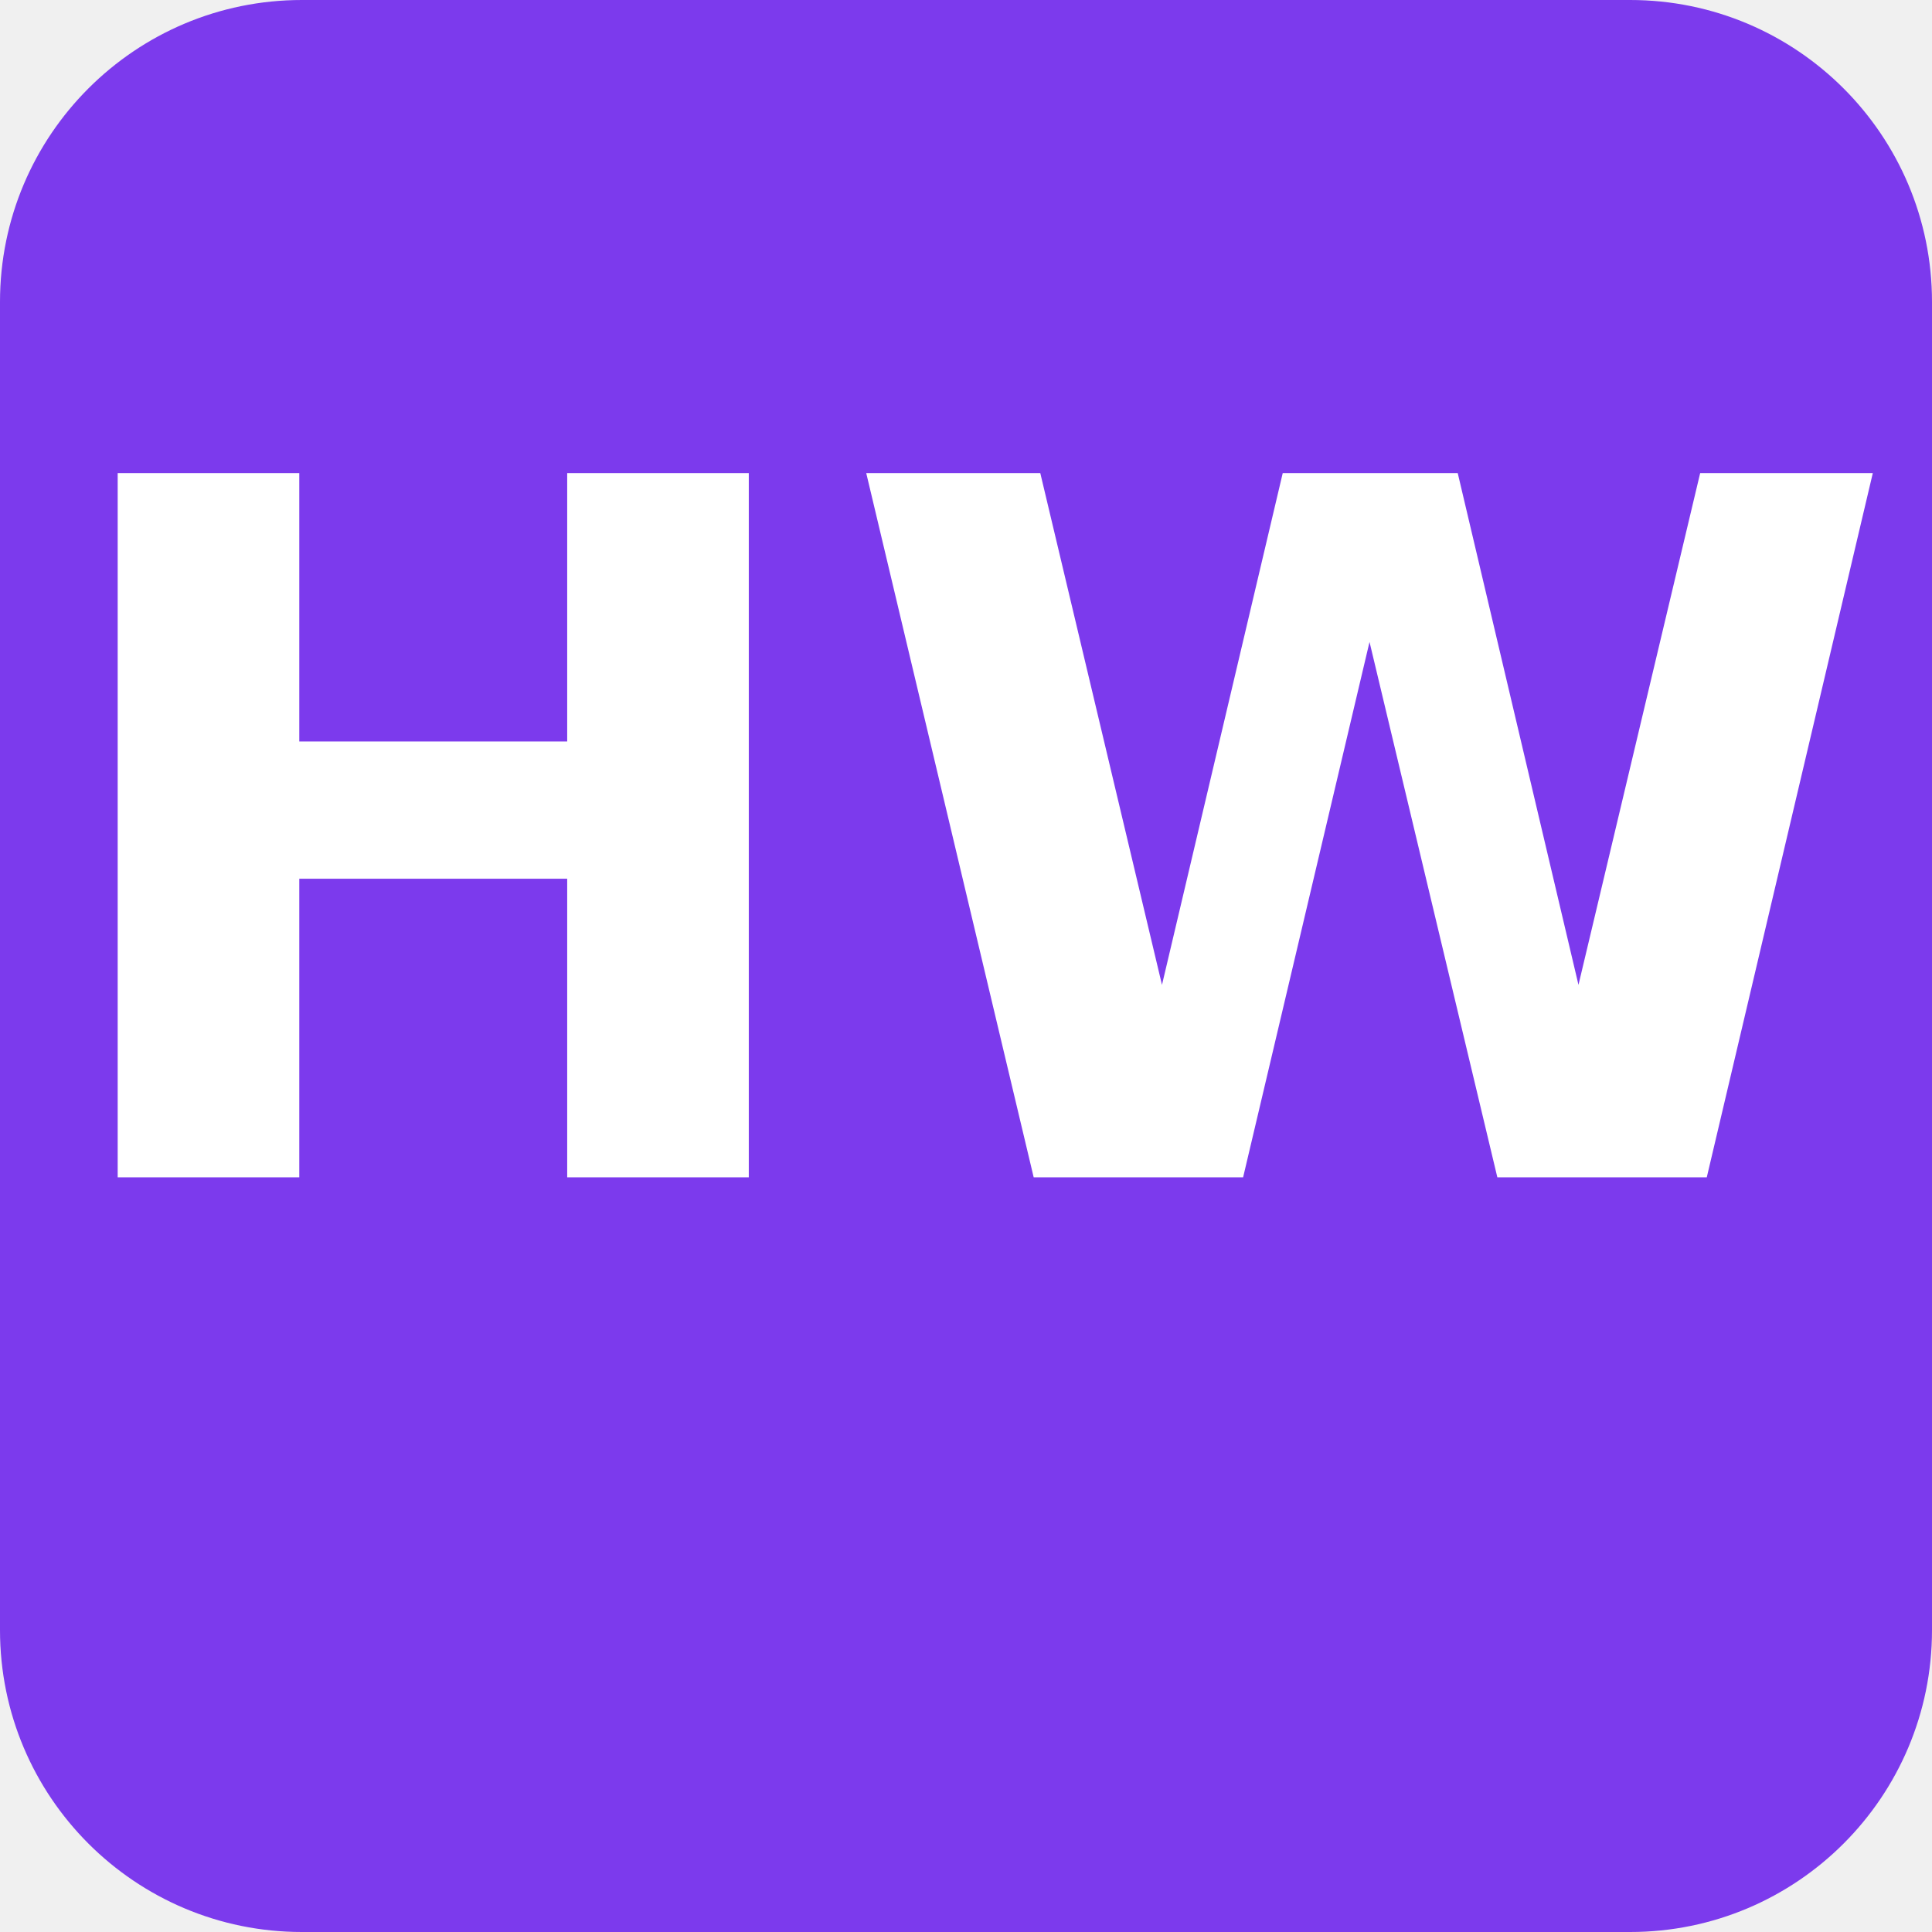
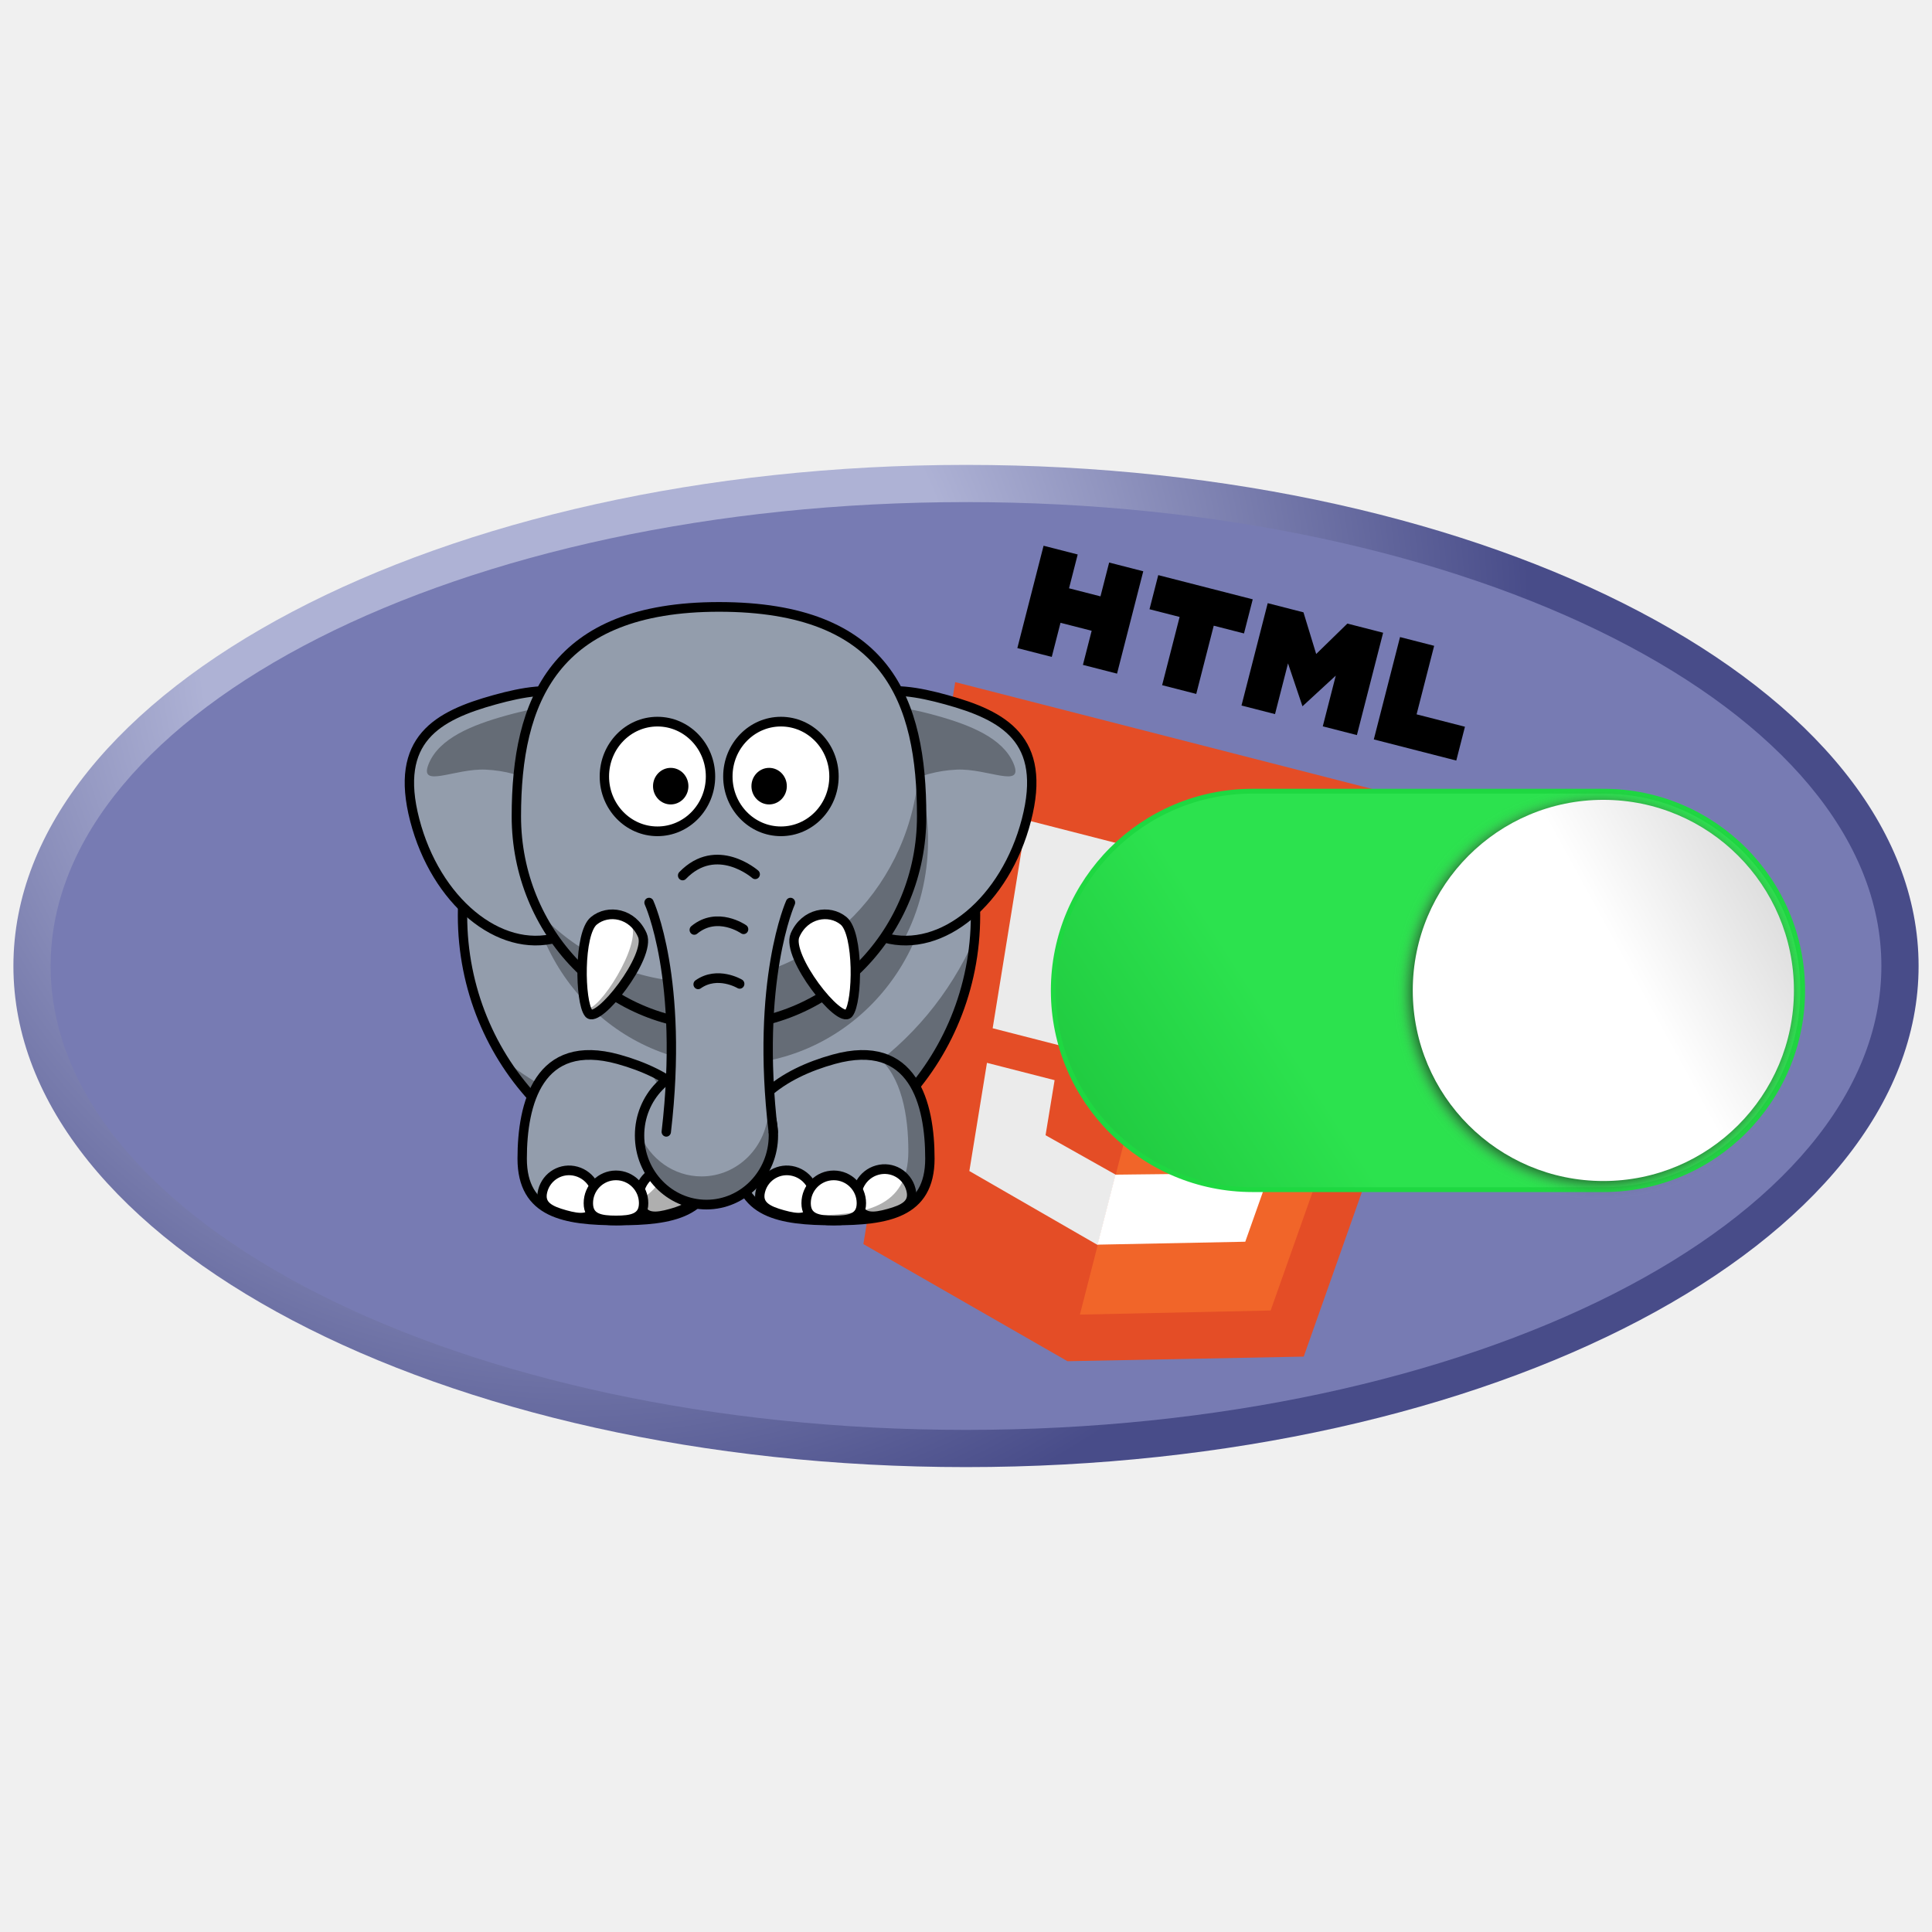
- <svg xmlns="http://www.w3.org/2000/svg" viewBox="0 0 128 128" width="128" height="128">
-   <rect width="128" height="128" rx="20" fill="#7C3AED" />
-   <text x="64" y="78" font-family="DejaVu Sans,sans-serif" font-size="64" font-weight="bold" text-anchor="middle" fill="white">HW</text>
+ <svg xmlns="http://www.w3.org/2000/svg" xmlns:xlink="http://www.w3.org/1999/xlink" id="svg3430" width="500" height="500" viewBox="0 0 500 500.001" version="1.1">
+   <defs id="defs3434">
+     <clipPath id="clipPath3444">
+       <path id="path3446" d="M 11.52,162 C 11.52,81.677 135.307,16.56 288,16.56 440.693,16.56 564.48,81.678 564.48,162 564.48,242.322 440.693,307.44 288,307.44 135.307,307.44 11.52,242.32 11.52,162" />
+     </clipPath>
+     <radialGradient id="radialGradient3452" cx="0" cy="0" r="1" fx="0" fy="0" gradientTransform="matrix(363.06,0,0,-363.06,177.52,256.31)" gradientUnits="userSpaceOnUse" spreadMethod="pad">
+       <stop id="stop3454" offset="0" stop-color="#aeb2d5" />
+       <stop id="stop3456" offset="0.3" stop-color="#aeb2d5" />
+       <stop id="stop3458" offset="0.75" stop-color="#484c89" />
+       <stop id="stop3460" offset="1" stop-color="#484c89" />
+     </radialGradient>
+     <clipPath id="clipPath3468">
+       <path id="path3470" d="M 0,324 H 576 V 0 H 0 Z" />
+     </clipPath>
+     <clipPath id="clipPath3480">
+       <path id="path3482" d="M 0,324 H 576 V 0 H 0 Z" />
+     </clipPath>
+     <linearGradient id="linearGradient3839" y2="547.42" gradientUnits="userSpaceOnUse" x2="136.55" gradientTransform="translate(0,-112.14)" y1="511.56" x1="192.37">
+       <stop id="stop3835" style="stop-color:#2ce24e" offset="0" />
+       <stop id="stop3837" style="stop-color:#1abe39" offset="1" />
+     </linearGradient>
+     <filter id="filter3803" color-interpolation-filters="sRGB" x="-0.042" y="-0.042" width="1.085" height="1.085">
+       <feGaussianBlur id="feGaussianBlur3805" stdDeviation="1.243" />
+     </filter>
+     <linearGradient xlink:href="#linearGradient3815" id="linearGradient3007" gradientUnits="userSpaceOnUse" x1="117.45" y1="372.56" x2="174.52" y2="403.84" />
+     <linearGradient id="linearGradient3815">
+       <stop id="stop3817" style="stop-color:#ffffff" offset="0" />
+       <stop id="stop3819" style="stop-color:#c2c2c2" offset="1" />
+     </linearGradient>
+   </defs>
+   <g id="g3476" transform="matrix(1.25,0,0,-1.25,-4.4,394.3)">
+     <g id="g1" transform="matrix(0.7133395,0,0,0.7133395,-1.921843,-0.1212604)">
+       <g id="g3440">
+         <g clip-path="url(#clipPath3444)" id="g3442">
+           <g id="g3448">
+             <g id="g3450">
+               <path style="fill:url(#radialGradient3452)" d="M 11.52,162 C 11.52,81.677 135.307,16.56 288,16.56 440.693,16.56 564.48,81.678 564.48,162 564.48,242.322 440.693,307.44 288,307.44 135.307,307.44 11.52,242.32 11.52,162" id="path3462" />
+             </g>
+           </g>
+         </g>
+       </g>
+       <g id="g3464">
+         <g clip-path="url(#clipPath3468)" id="g3466">
+           <g transform="translate(288,27.36)" id="g3472">
+             <path style="fill:#777bb3" d="M 0,0 C 146.73,0 265.68,60.28 265.68,134.64 265.68,209 146.73,269.283 0,269.283 c -146.73,0 -265.68,-60.282 -265.68,-134.64 C -265.68,60.28 -146.73,0 0,0" id="path3474" />
+           </g>
+         </g>
+       </g>
+       <g transform="matrix(0.4305339,-0.1103123,-0.1103123,-0.4305339,263.8471,295.9351)" id="g5176">
+         <path id="path4597" d="m 108.4,0 h 23 v 22.8 h 21.2 V 0 h 23 v 69 h -23 V 46 h -21 V 69 H 108.4 M 206,23 H 185.7 V 0 h 63.7 V 23 H 229 V 69 H 206 M 259.5,0 h 24.1 L 298.4,24.3 313.2,0 h 24.1 v 69 h -23 V 34.8 L 298.2,59.6 282.1,34.8 V 69 H 259.5 M 348.7,0 h 23 v 46.2 h 32.6 V 69 h -55.6" />
+         <path style="fill:#e44d26" id="path4599" d="M 107.6,471 74.6,100.6 H 437.4 L 404.4,470.8 255.7,512" />
+         <path style="fill:#f16529" id="path4601" d="M 256,480.5 V 131 H 404.3 L 376,447" />
+         <path style="fill:#ebebeb" id="path4603" d="m 142,176.3 h 114 v 45.4 h -64.2 l 4.2,46.5 h 60 v 45.3 H 154.4 m 2,22.8 H 202 l 3.2,36.3 50.8,13.6 v 47.4 l -93.2,-26" />
+         <path style="fill:#ffffff" id="path4605" d="M 369.6,176.3 H 255.8 v 45.4 h 109.6 m -4.1,46.5 H 255.8 v 45.4 h 56 l -5.3,59 -50.7,13.6 v 47.2 l 93,-25.8" />
+       </g>
+       <g transform="matrix(0.6796225,0,0,-0.702096,125.0883,267.6286)" id="g5207">
+         <path d="M 243.77,129.57 C 243.78,190.08 194.74,239.14 134.23,239.14 73.721,239.14 24.67,190.08 24.69,129.57 24.674,69.061 73.721,20 134.23,20 c 60.51,0 109.55,49.061 109.54,109.57 z" style="fill:#939dac;stroke:#000000;stroke-width:4;stroke-linecap:round;stroke-linejoin:round" id="path2383" />
+         <path d="m 243.34,139.16 c -20.83,45.69 -66.93,77.46 -120.43,77.46 -30.331,0 -58.255,-10.21 -80.566,-27.37 19.534,30.03 53.378,49.87 91.876,49.87 57.28,0 104.28,-43.94 109.12,-99.96 z" style="fill:#000000;fill-opacity:0.314" id="path3353" />
+         <path d="m 50.172,230.07 c -0.006,22.68 18.377,25.57 41.057,25.57 22.681,0 41.061,-2.89 41.061,-25.57 0,-22.68 -19.15,-35.2 -41.061,-41.07 -34.081,-9.13 -41.063,18.39 -41.057,41.07 z" style="fill:#939dac;stroke:#000000;stroke-width:4;stroke-linecap:round;stroke-linejoin:round" id="path3245" />
+         <path d="m 123.19,242.86 c 1.64,6.13 -3.25,8.27 -9.55,9.96 -6.29,1.69 -11.61,2.27 -13.25,-3.85 -1.641,-6.13 2.13,-12.47 8.43,-14.15 6.29,-1.69 12.73,1.91 14.37,8.04 z" style="fill:#ffffff;stroke:#000000;stroke-width:4;stroke-linecap:round;stroke-linejoin:round" id="path3239" />
+         <path d="m 225.27,104.57 c 0.02,47.81 -38.73,86.57 -86.54,86.57 -47.808,0 -86.559,-38.76 -86.544,-86.57 C 52.171,56.763 90.922,18 138.73,18 c 47.81,0 86.56,38.763 86.54,86.57 z" style="fill:#000000;fill-opacity:0.314" id="path3307" />
+         <path d="m 265.51,90.103 c -8.95,33.437 -36.06,55.237 -60.55,48.677 -24.48,-6.56 -37.06,-38.991 -28.09,-72.429 8.95,-33.441 29.98,-32.537 54.46,-25.977 24.49,6.56 43.15,16.292 34.18,49.729 z" style="fill:#939dac;stroke:#000000;stroke-width:4;stroke-linecap:round;stroke-linejoin:round" id="path2400" />
+         <path d="m 4.286,90.103 c 8.953,33.437 36.063,55.237 60.547,48.677 24.483,-6.56 37.067,-38.991 28.096,-72.429 -8.953,-33.441 -29.981,-32.537 -54.464,-25.977 -24.483,6.56 -43.146,16.292 -34.179,49.729 z" style="fill:#939dac;stroke:#000000;stroke-width:4;stroke-linecap:round;stroke-linejoin:round" id="path3218" />
+         <path d="m 198.94,38.179 c -9.74,2.974 -17.48,11.084 -22.06,28.188 -8.97,33.437 3.61,65.843 28.09,72.403 2.67,0.72 5.36,1.06 8.07,1.13 6.68,-12.28 10.47,-26.38 10.46,-41.346 0.01,-23.492 -9.37,-44.777 -24.56,-60.375 z" style="fill:#000000;fill-opacity:0.314" id="path3309" />
+         <path d="m 205.16,43.242 c -14.77,-0.154 -26.63,6.634 -32.78,29.625 -4.97,18.526 -3.34,36.723 3.28,50.403 4.97,-23.475 27.2,-52.561 60.06,-53.997 13.33,-0.582 28.81,8.047 24.32,-2.469 -4.5,-10.515 -18.42,-15.97 -33.22,-19.937 -7.65,-2.05 -14.95,-3.555 -21.66,-3.625 z" style="fill:#000000;fill-opacity:0.314" id="path3314" />
+         <path d="M 65.15,43.242 C 79.919,43.088 91.777,49.876 97.932,72.867 102.9,91.393 101.27,109.59 94.65,123.27 89.686,99.795 67.453,70.709 34.588,69.273 21.26,68.691 5.779,77.32 10.275,66.804 14.771,56.289 28.687,50.834 43.494,46.867 51.145,44.817 58.437,43.312 65.15,43.242 Z" style="fill:#000000;fill-opacity:0.314" id="path3321" />
+         <path d="m 220.77,88.569 c 0.02,47.811 -38.73,86.571 -86.54,86.571 -47.808,0 -86.559,-38.76 -86.544,-86.571 C 47.671,40.763 63.763,2 134.23,2 c 71.88,0 86.56,38.763 86.54,86.569 z" style="fill:#939dac;stroke:#000000;stroke-width:4;stroke-linecap:round;stroke-linejoin:round" id="path2398" />
+         <path d="m 130.6,72.099 c 0,12.519 -10.14,22.67 -22.66,22.67 -12.522,0 -22.67,-10.151 -22.666,-22.67 C 85.27,59.58 95.418,49.43 107.94,49.43 c 12.52,0 22.66,10.15 22.66,22.669 z" style="fill:#ffffff;stroke:#000000;stroke-width:4;stroke-linecap:round;stroke-linejoin:round" id="path3157" />
+         <path d="m 183.33,72.099 c 0.01,12.519 -10.14,22.67 -22.66,22.67 -12.52,0 -22.67,-10.151 -22.66,-22.67 C 138,59.58 148.15,49.43 160.67,49.43 c 12.52,0 22.67,10.15 22.66,22.669 z" style="fill:#ffffff;stroke:#000000;stroke-width:4;stroke-linecap:round;stroke-linejoin:round" id="path3159" />
+         <path d="m 163.19,76.099 c 0,4.173 -3.38,7.557 -7.56,7.557 -4.17,0 -7.55,-3.384 -7.55,-7.557 0,-4.173 3.38,-7.556 7.55,-7.556 4.18,0 7.56,3.383 7.56,7.556 z" style="fill:#000000" id="path3161" />
+         <path d="m 121.16,76.099 c 0,4.173 -3.38,7.557 -7.56,7.557 -4.17,0 -7.55,-3.384 -7.55,-7.557 0,-4.173 3.38,-7.556 7.55,-7.556 4.18,0 7.56,3.383 7.56,7.556 z" style="fill:#000000" id="path3163" />
+         <path d="m 224.29,230.07 c 0,22.68 -18.38,25.57 -41.06,25.57 -22.68,0 -41.06,-2.89 -41.06,-25.57 0,-22.68 19.15,-35.2 41.06,-41.07 34.08,-9.13 41.06,18.39 41.06,41.07 z" style="fill:#939dac;stroke:#000000;stroke-width:4;stroke-linecap:round;stroke-linejoin:round" id="path3220" />
+         <path d="m 104.22,193.49 c 5.62,7.36 9.07,16.56 9.07,27.91 0,26.82 -18.387,30.25 -41.066,30.25 -3.51,0 -6.905,-0.11 -10.157,-0.35 7.44,3.61 17.752,4.35 29.157,4.35 22.676,0 41.066,-2.92 41.066,-25.6 0,-18.02 -12.1,-29.61 -28.07,-36.56 z" style="fill:#000000;fill-opacity:0.314" id="path3297" />
+         <path d="m 157.46,220.5 c 0,15.78 -12.8,28.58 -28.58,28.58 -15.79,0 -28.59,-12.8 -28.58,-28.58 -0.01,-15.79 12.79,-28.59 28.58,-28.59 15.78,0 28.58,12.8 28.58,28.59 z" style="fill:#939dac;stroke:#000000;stroke-width:4;stroke-linecap:round;stroke-linejoin:round" id="path2404" />
+         <path d="m 81.746,249.5 c -1.64,6.13 -6.952,5.54 -13.248,3.85 -6.296,-1.69 -11.19,-3.83 -9.546,-9.96 1.64,-6.13 8.074,-9.73 14.37,-8.04 6.296,1.69 10.068,8.02 8.424,14.15 z" style="fill:#ffffff;stroke:#000000;stroke-width:4;stroke-linecap:round;stroke-linejoin:round" id="path3241" />
+         <path d="m 219.25,72.461 c -4.93,47.579 -45.14,84.689 -94.03,84.689 -26.647,0 -50.717,-11.04 -67.903,-28.78 14.4,27.79 43.443,46.78 76.903,46.78 47.81,0 86.58,-38.79 86.57,-86.596 0,-5.504 -0.55,-10.875 -1.54,-16.093 z" style="fill:#000000;fill-opacity:0.314" id="path3302" />
+         <path d="m 157.39,218.99 h -45.68 c 7.66,-63.28 -7.36,-94.75 -7.36,-94.75 h 60.4 c 0,0 -15.02,32.17 -7.36,94.75 z" style="fill:#939dac;fill-rule:evenodd" id="path3188" />
+         <path d="m 164.75,124.24 c 0,0 -15.02,32.17 -7.36,94.75 m -45.68,0 c 7.66,-63.28 -7.36,-94.75 -7.36,-94.75" style="fill:none;stroke:#000000;stroke-width:4;stroke-linecap:round" id="path3183" />
+         <path d="m 187.44,131.78 c 6.52,5.2 6.05,33.51 2.19,38.21 -3.87,4.69 -26.86,-23.58 -22.93,-32.29 4.13,-9.16 14.61,-10.82 20.74,-5.92 z" style="fill:#ffffff;fill-rule:evenodd;stroke:#000000;stroke-width:4;stroke-linejoin:round" id="path3190" />
+         <path d="m 118.69,113.03 c 14.5,-14.499 31,-0.5 31,-0.5" style="fill:none;stroke:#000000;stroke-width:4;stroke-linecap:round" id="path3192" />
+         <path d="m 123.66,135.53 c 9.85,-7.89 21.07,-0.27 21.07,-0.27" style="fill:none;stroke:#000000;stroke-width:4;stroke-linecap:round" id="path3194" />
+         <path d="m 125.31,158.03 c 8.31,-5.68 17.76,-0.2 17.76,-0.2" style="fill:none;stroke:#000000;stroke-width:4;stroke-linecap:round" id="path3196" />
+         <path d="m 80.765,131.78 c -6.52,5.2 -6.053,33.51 -2.187,38.21 3.866,4.69 26.852,-23.58 22.922,-32.29 -4.129,-9.16 -14.602,-10.82 -20.735,-5.92 z" style="fill:#ffffff;fill-rule:evenodd;stroke:#000000;stroke-width:4;stroke-linejoin:round" id="path3214" />
+         <path d="m 216.19,242.86 c 1.64,6.13 -3.25,8.27 -9.55,9.96 -6.29,1.69 -11.61,2.27 -13.25,-3.85 -1.64,-6.13 2.13,-12.47 8.43,-14.15 6.29,-1.69 12.73,1.91 14.37,8.04 z" style="fill:#ffffff;stroke:#000000;stroke-width:4;stroke-linecap:round;stroke-linejoin:round" id="path3235" />
+         <path d="m 174.75,249.5 c -1.64,6.13 -6.96,5.54 -13.25,3.85 -6.3,-1.69 -11.19,-3.83 -9.55,-9.96 1.64,-6.13 8.08,-9.73 14.37,-8.04 6.3,1.69 10.07,8.02 8.43,14.15 z" style="fill:#ffffff;stroke:#000000;stroke-width:4;stroke-linecap:round;stroke-linejoin:round" id="path3237" />
+         <path d="m 195.03,248.49 c 0,6.34 -5.28,7.15 -11.8,7.15 -6.52,0 -11.8,-0.81 -11.8,-7.15 0,-6.35 5.28,-11.49 11.8,-11.49 6.52,0 11.8,5.14 11.8,11.49 z" style="fill:#ffffff;stroke:#000000;stroke-width:4;stroke-linecap:round;stroke-linejoin:round" id="path3224" />
+         <path d="m 102.03,248.49 c 0,6.34 -5.283,7.15 -11.801,7.15 -6.518,0 -11.801,-0.81 -11.799,-7.15 -0.002,-6.35 5.281,-11.49 11.799,-11.49 6.518,0 11.801,5.14 11.801,11.49 z" style="fill:#ffffff;stroke:#000000;stroke-width:4;stroke-linecap:round;stroke-linejoin:round" id="path3243" />
+         <path d="m 155.32,209.62 c -0.41,15.42 -13.04,27.81 -28.57,27.81 -11.94,0 -22.16,-7.35 -26.43,-17.75 -0.01,0.27 -0.03,0.54 -0.03,0.81 -0.01,15.79 12.8,28.6 28.59,28.6 15.79,0 28.57,-12.81 28.56,-28.6 0,-3.85 -0.74,-7.52 -2.12,-10.87 z" style="fill:#000000;fill-opacity:0.314" id="path3287" />
+         <path d="m 201.75,187.81 c 10.56,8.16 13.35,24.67 13.34,39.25 0.01,23.47 -19,26.47 -42.47,26.47 -5.09,0 -9.94,-0.16 -14.46,-0.62 6.93,2.22 15.62,2.71 25.06,2.71 22.68,0 41.07,-2.88 41.06,-25.56 0.01,-17.77 -4.28,-38.49 -22.53,-42.25 z" style="fill:#000000;fill-opacity:0.314" id="path3358" />
+         <path d="m 94.656,130.47 c 0.777,0.84 1.503,1.81 2.125,2.91 4.549,7.97 -13.959,36.28 -19.219,34.65 0.306,0.85 0.629,1.52 1,1.97 3.867,4.7 26.868,-23.61 22.938,-32.31 -1.567,-3.47 -4.037,-5.85 -6.844,-7.22 z" style="fill:#000000;fill-opacity:0.314;fill-rule:evenodd" id="path3363" />
+       </g>
+       <g id="g4106" transform="matrix(1.39595,0,0,-1.39595,111.065,700.4878)">
+         <path id="path2996" style="color:#000000;fill:url(#linearGradient3839);stroke:#1ed841;stroke-linecap:round;stroke-linejoin:round" d="m 186.33,432.25 c -22.88,0 -41.438,-18.526 -41.438,-41.406 0,-22.88 18.557,-41.438 41.438,-41.438 h 72.969 c 22.88,0 41.406,18.557 41.406,41.438 0,22.88 -18.526,41.406 -41.406,41.406 z" />
+         <circle id="path3789" style="color:#000000;opacity:0.57;fill:#000000;stroke:#666666;stroke-width:1.046;filter:url(#filter3803)" transform="matrix(0.95649,0,0,-0.95649,151.25,743.4)" cx="112.143" cy="368.076" r="41.429" />
+         <circle id="path2998" style="color:#000000;fill:url(#linearGradient3007)" transform="matrix(0.95649,0,0,-0.95649,152,742.89)" cx="112.143" cy="368.076" r="41.429" />
+       </g>
+     </g>
+   </g>
</svg>
